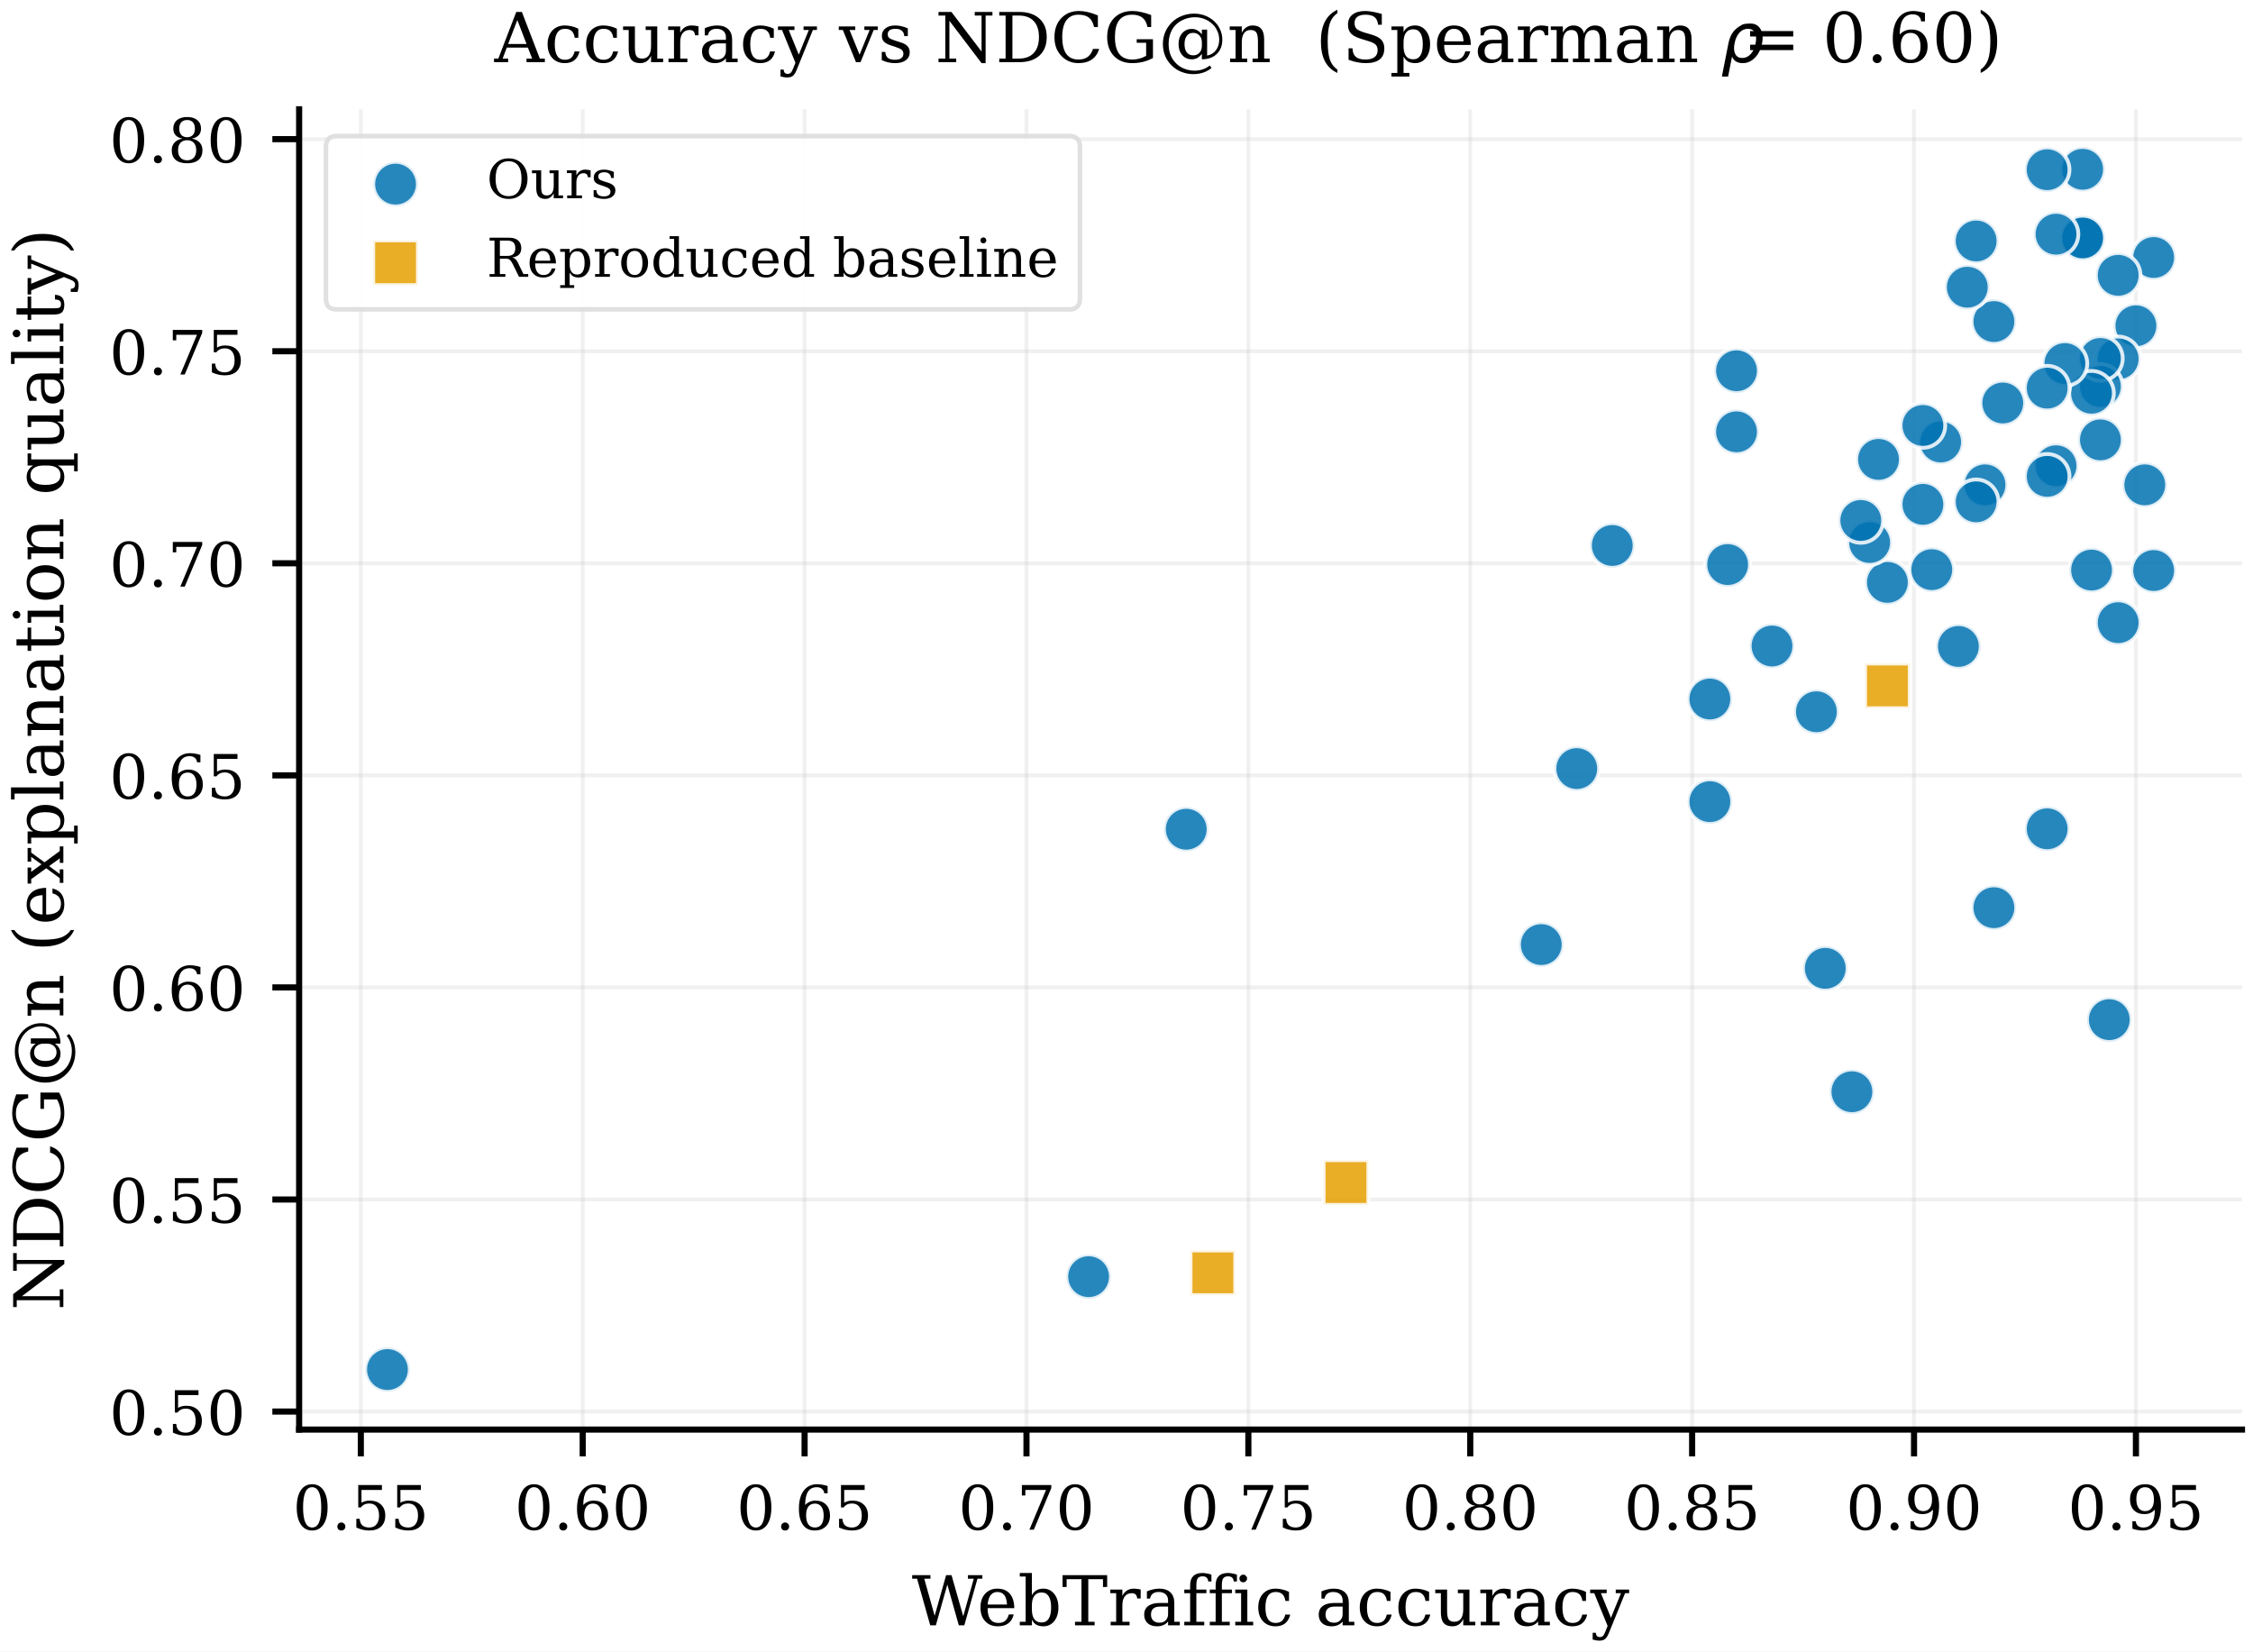
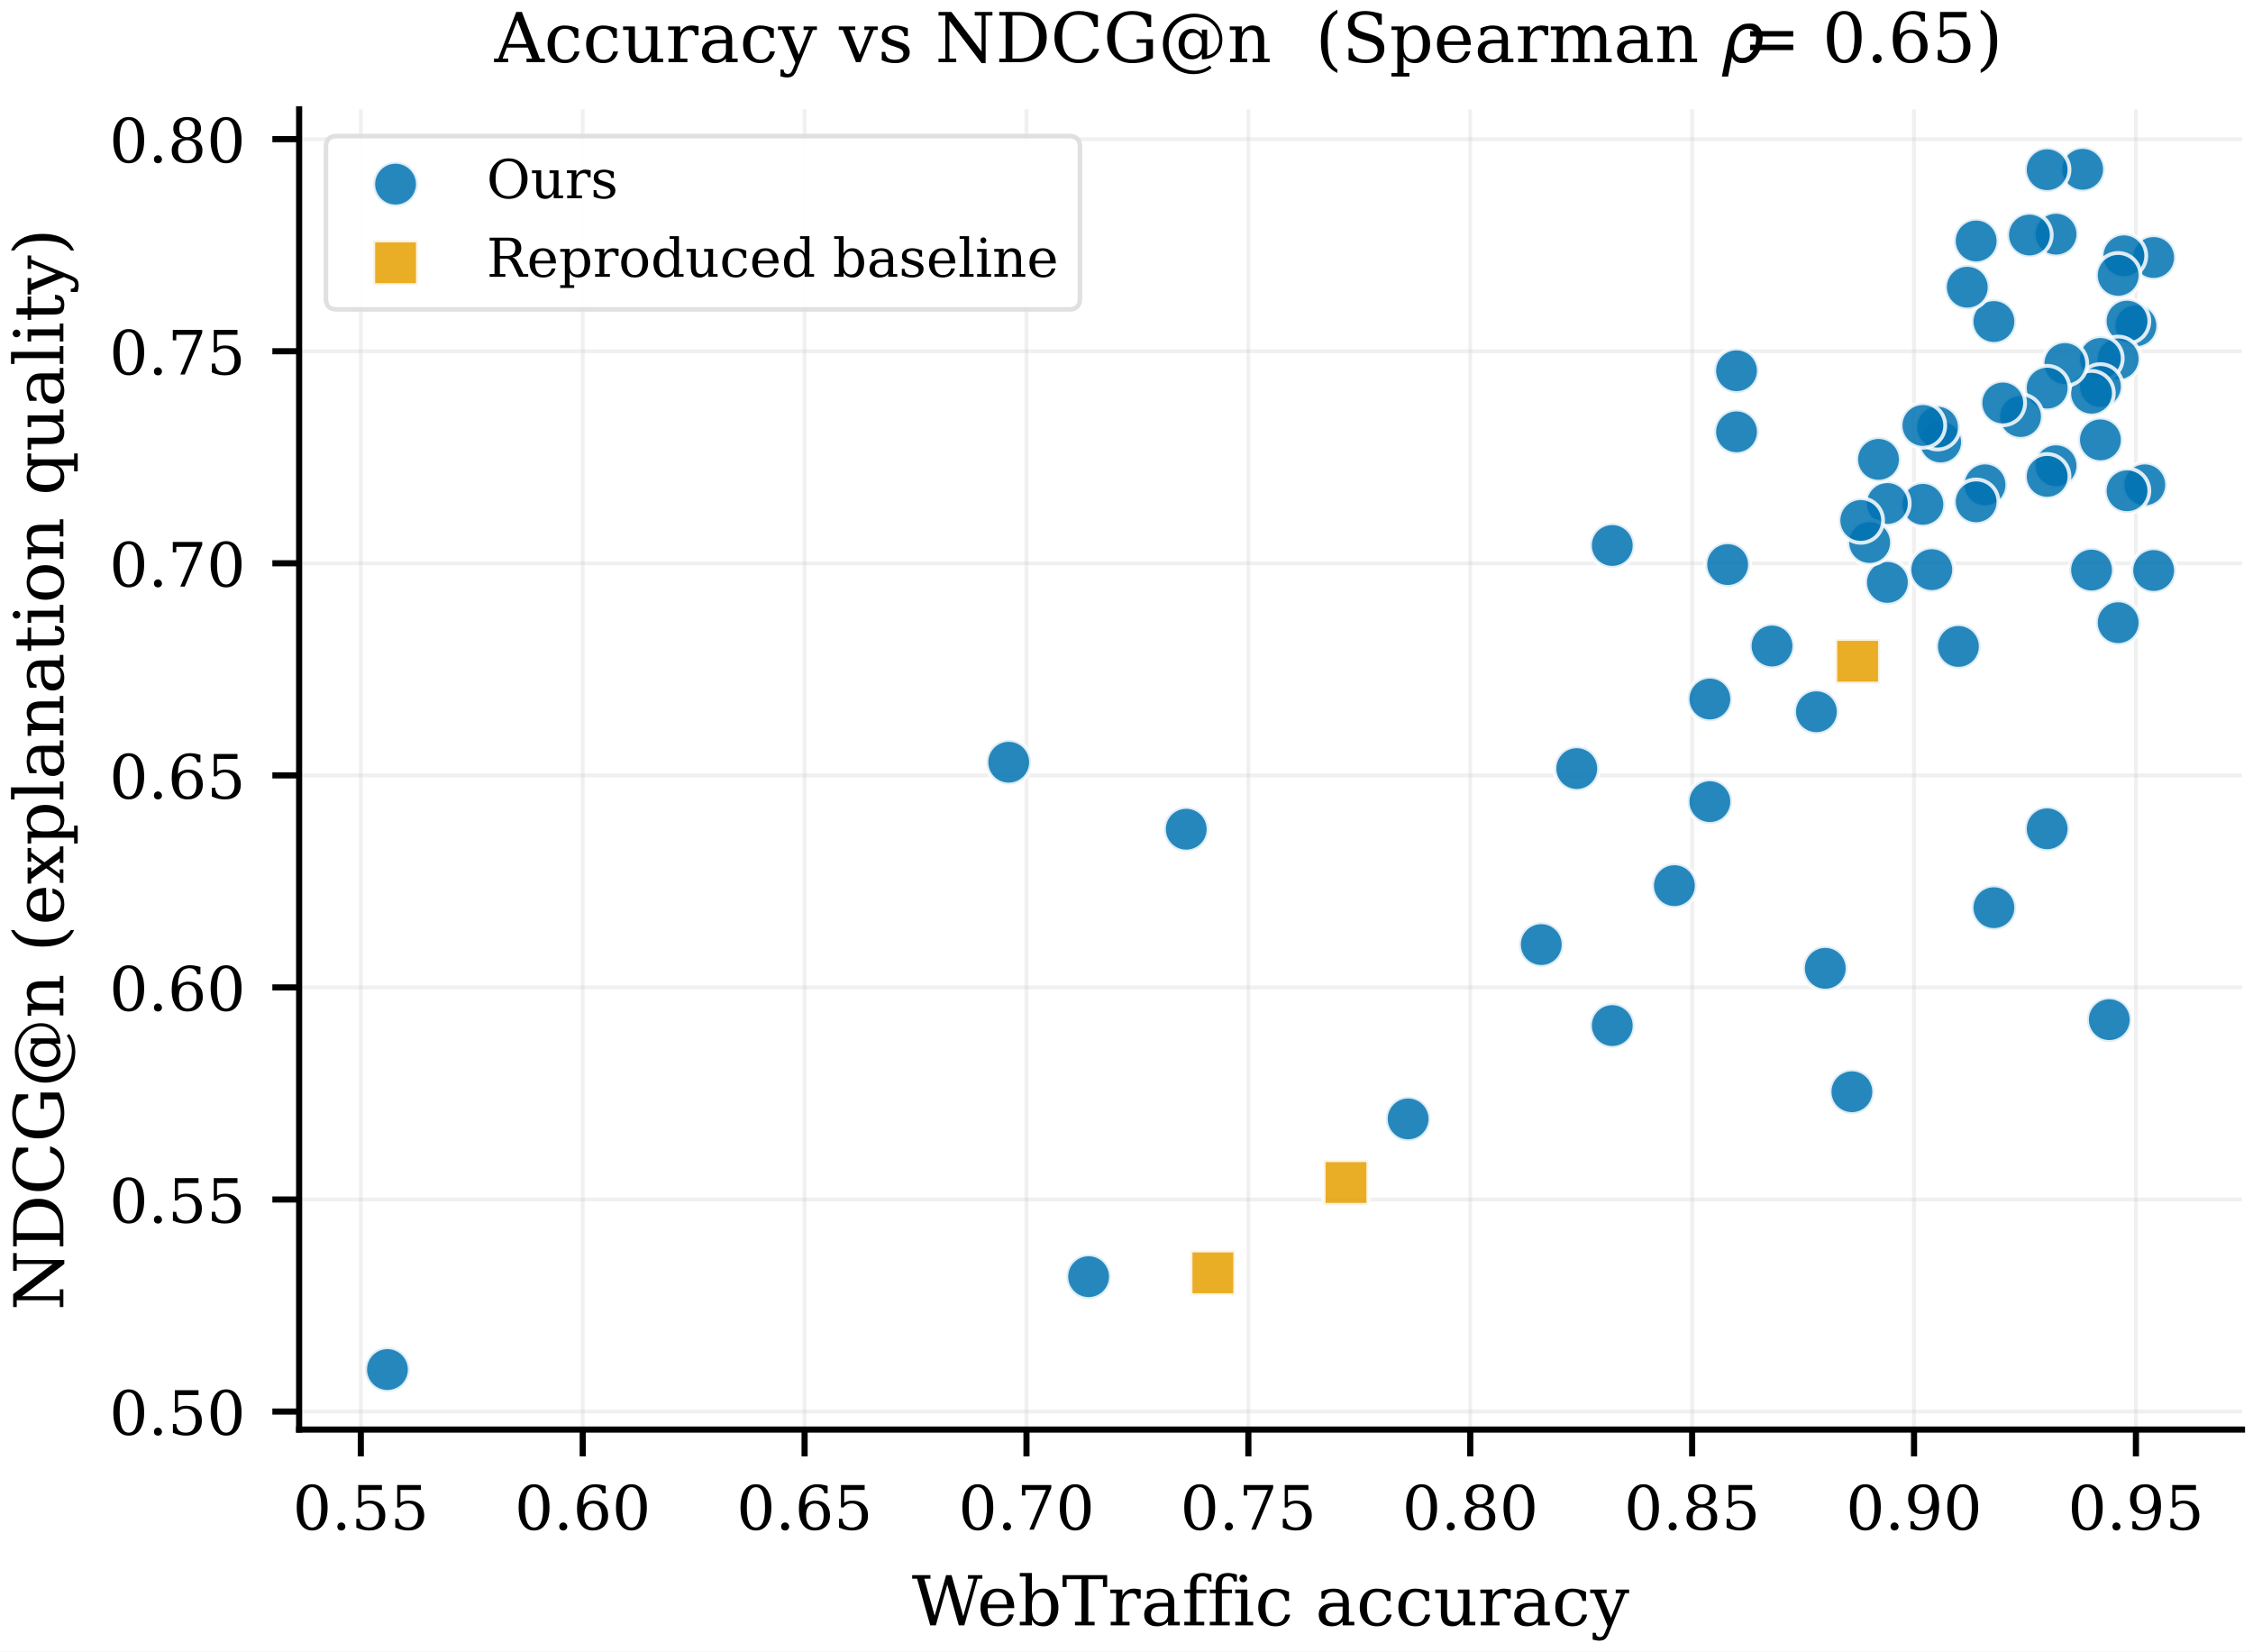
<svg xmlns="http://www.w3.org/2000/svg" xmlns:xlink="http://www.w3.org/1999/xlink" width="294.421pt" height="215.825pt" viewBox="0 0 294.421 215.825" version="1.1">
  <defs>
    <style type="text/css">*{stroke-linejoin: round; stroke-linecap: butt}</style>
  </defs>
  <g id="figure_1">
    <g id="patch_1">
      <path d="M 0 215.825  L 294.421 215.825  L 294.421 0  L 0 0  z " style="fill: #ffffff" />
    </g>
    <g id="axes_1">
      <g id="patch_2">
        <path d="M 39.091 186.804  L 292.981 186.804  L 292.981 14.28  L 39.091 14.28  z " style="fill: #ffffff" />
      </g>
      <g id="matplotlib.axis_1">
        <g id="xtick_1">
          <g id="line2d_1">
-             <path d="M 47.152 186.804  L 47.152 14.28  " clip-path="url(#p0591dfc2bd)" style="fill: none; stroke: #cccccc; stroke-opacity: 0.3; stroke-width: 0.5; stroke-linecap: square" />
+             <path d="M 47.152 186.804  L 47.152 14.28  " clip-path="url(#p5e56cad6e7)" style="fill: none; stroke: #cccccc; stroke-opacity: 0.3; stroke-width: 0.5; stroke-linecap: square" />
          </g>
          <g id="line2d_2">
            <defs>
-               <path id="m61cafc22bb" d="M 0 0  L 0 3.5  " style="stroke: #000000; stroke-width: 0.8" />
+               <path id="mfc0614e713" d="M 0 0  L 0 3.5  " style="stroke: #000000; stroke-width: 0.8" />
            </defs>
            <g>
-               <use xlink:href="#m61cafc22bb" x="47.152" y="186.804" style="stroke: #000000; stroke-width: 0.8" />
+               <use xlink:href="#mfc0614e713" x="47.152" y="186.804" style="stroke: #000000; stroke-width: 0.8" />
            </g>
          </g>
          <g id="text_1">
            <text style="font: 8px 'DejaVu Serif', 'Times New Roman', 'Times', 'Computer Modern Roman', serif; text-anchor: middle" x="47.152" y="199.882" transform="rotate(-0 47.1517 199.8825)">0.55</text>
          </g>
        </g>
        <g id="xtick_2">
          <g id="line2d_3">
-             <path d="M 76.148 186.804  L 76.148 14.28  " clip-path="url(#p0591dfc2bd)" style="fill: none; stroke: #cccccc; stroke-opacity: 0.3; stroke-width: 0.5; stroke-linecap: square" />
+             <path d="M 76.148 186.804  L 76.148 14.28  " clip-path="url(#p5e56cad6e7)" style="fill: none; stroke: #cccccc; stroke-opacity: 0.3; stroke-width: 0.5; stroke-linecap: square" />
          </g>
          <g id="line2d_4">
            <g>
-               <use xlink:href="#m61cafc22bb" x="76.148" y="186.804" style="stroke: #000000; stroke-width: 0.8" />
+               <use xlink:href="#mfc0614e713" x="76.148" y="186.804" style="stroke: #000000; stroke-width: 0.8" />
            </g>
          </g>
          <g id="text_2">
            <text style="font: 8px 'DejaVu Serif', 'Times New Roman', 'Times', 'Computer Modern Roman', serif; text-anchor: middle" x="76.148" y="199.882" transform="rotate(-0 76.14782 199.8825)">0.60</text>
          </g>
        </g>
        <g id="xtick_3">
          <g id="line2d_5">
-             <path d="M 105.144 186.804  L 105.144 14.28  " clip-path="url(#p0591dfc2bd)" style="fill: none; stroke: #cccccc; stroke-opacity: 0.3; stroke-width: 0.5; stroke-linecap: square" />
+             <path d="M 105.144 186.804  L 105.144 14.28  " clip-path="url(#p5e56cad6e7)" style="fill: none; stroke: #cccccc; stroke-opacity: 0.3; stroke-width: 0.5; stroke-linecap: square" />
          </g>
          <g id="line2d_6">
            <g>
-               <use xlink:href="#m61cafc22bb" x="105.144" y="186.804" style="stroke: #000000; stroke-width: 0.8" />
+               <use xlink:href="#mfc0614e713" x="105.144" y="186.804" style="stroke: #000000; stroke-width: 0.8" />
            </g>
          </g>
          <g id="text_3">
            <text style="font: 8px 'DejaVu Serif', 'Times New Roman', 'Times', 'Computer Modern Roman', serif; text-anchor: middle" x="105.144" y="199.882" transform="rotate(-0 105.1439 199.8825)">0.65</text>
          </g>
        </g>
        <g id="xtick_4">
          <g id="line2d_7">
-             <path d="M 134.14 186.804  L 134.14 14.28  " clip-path="url(#p0591dfc2bd)" style="fill: none; stroke: #cccccc; stroke-opacity: 0.3; stroke-width: 0.5; stroke-linecap: square" />
+             <path d="M 134.14 186.804  L 134.14 14.28  " clip-path="url(#p5e56cad6e7)" style="fill: none; stroke: #cccccc; stroke-opacity: 0.3; stroke-width: 0.5; stroke-linecap: square" />
          </g>
          <g id="line2d_8">
            <g>
-               <use xlink:href="#m61cafc22bb" x="134.14" y="186.804" style="stroke: #000000; stroke-width: 0.8" />
+               <use xlink:href="#mfc0614e713" x="134.14" y="186.804" style="stroke: #000000; stroke-width: 0.8" />
            </g>
          </g>
          <g id="text_4">
            <text style="font: 8px 'DejaVu Serif', 'Times New Roman', 'Times', 'Computer Modern Roman', serif; text-anchor: middle" x="134.14" y="199.882" transform="rotate(-0 134.1401 199.8825)">0.70</text>
          </g>
        </g>
        <g id="xtick_5">
          <g id="line2d_9">
-             <path d="M 163.136 186.804  L 163.136 14.28  " clip-path="url(#p0591dfc2bd)" style="fill: none; stroke: #cccccc; stroke-opacity: 0.3; stroke-width: 0.5; stroke-linecap: square" />
+             <path d="M 163.136 186.804  L 163.136 14.28  " clip-path="url(#p5e56cad6e7)" style="fill: none; stroke: #cccccc; stroke-opacity: 0.3; stroke-width: 0.5; stroke-linecap: square" />
          </g>
          <g id="line2d_10">
            <g>
-               <use xlink:href="#m61cafc22bb" x="163.136" y="186.804" style="stroke: #000000; stroke-width: 0.8" />
+               <use xlink:href="#mfc0614e713" x="163.136" y="186.804" style="stroke: #000000; stroke-width: 0.8" />
            </g>
          </g>
          <g id="text_5">
            <text style="font: 8px 'DejaVu Serif', 'Times New Roman', 'Times', 'Computer Modern Roman', serif; text-anchor: middle" x="163.136" y="199.882" transform="rotate(-0 163.1362 199.8825)">0.75</text>
          </g>
        </g>
        <g id="xtick_6">
          <g id="line2d_11">
-             <path d="M 192.132 186.804  L 192.132 14.28  " clip-path="url(#p0591dfc2bd)" style="fill: none; stroke: #cccccc; stroke-opacity: 0.3; stroke-width: 0.5; stroke-linecap: square" />
+             <path d="M 192.132 186.804  L 192.132 14.28  " clip-path="url(#p5e56cad6e7)" style="fill: none; stroke: #cccccc; stroke-opacity: 0.3; stroke-width: 0.5; stroke-linecap: square" />
          </g>
          <g id="line2d_12">
            <g>
-               <use xlink:href="#m61cafc22bb" x="192.132" y="186.804" style="stroke: #000000; stroke-width: 0.8" />
+               <use xlink:href="#mfc0614e713" x="192.132" y="186.804" style="stroke: #000000; stroke-width: 0.8" />
            </g>
          </g>
          <g id="text_6">
            <text style="font: 8px 'DejaVu Serif', 'Times New Roman', 'Times', 'Computer Modern Roman', serif; text-anchor: middle" x="192.132" y="199.882" transform="rotate(-0 192.1323 199.8825)">0.80</text>
          </g>
        </g>
        <g id="xtick_7">
          <g id="line2d_13">
-             <path d="M 221.128 186.804  L 221.128 14.28  " clip-path="url(#p0591dfc2bd)" style="fill: none; stroke: #cccccc; stroke-opacity: 0.3; stroke-width: 0.5; stroke-linecap: square" />
+             <path d="M 221.128 186.804  L 221.128 14.28  " clip-path="url(#p5e56cad6e7)" style="fill: none; stroke: #cccccc; stroke-opacity: 0.3; stroke-width: 0.5; stroke-linecap: square" />
          </g>
          <g id="line2d_14">
            <g>
-               <use xlink:href="#m61cafc22bb" x="221.128" y="186.804" style="stroke: #000000; stroke-width: 0.8" />
+               <use xlink:href="#mfc0614e713" x="221.128" y="186.804" style="stroke: #000000; stroke-width: 0.8" />
            </g>
          </g>
          <g id="text_7">
            <text style="font: 8px 'DejaVu Serif', 'Times New Roman', 'Times', 'Computer Modern Roman', serif; text-anchor: middle" x="221.128" y="199.882" transform="rotate(-0 221.1284 199.8825)">0.85</text>
          </g>
        </g>
        <g id="xtick_8">
          <g id="line2d_15">
-             <path d="M 250.125 186.804  L 250.125 14.28  " clip-path="url(#p0591dfc2bd)" style="fill: none; stroke: #cccccc; stroke-opacity: 0.3; stroke-width: 0.5; stroke-linecap: square" />
+             <path d="M 250.125 186.804  L 250.125 14.28  " clip-path="url(#p5e56cad6e7)" style="fill: none; stroke: #cccccc; stroke-opacity: 0.3; stroke-width: 0.5; stroke-linecap: square" />
          </g>
          <g id="line2d_16">
            <g>
-               <use xlink:href="#m61cafc22bb" x="250.125" y="186.804" style="stroke: #000000; stroke-width: 0.8" />
+               <use xlink:href="#mfc0614e713" x="250.125" y="186.804" style="stroke: #000000; stroke-width: 0.8" />
            </g>
          </g>
          <g id="text_8">
            <text style="font: 8px 'DejaVu Serif', 'Times New Roman', 'Times', 'Computer Modern Roman', serif; text-anchor: middle" x="250.125" y="199.882" transform="rotate(-0 250.1245 199.8825)">0.90</text>
          </g>
        </g>
        <g id="xtick_9">
          <g id="line2d_17">
-             <path d="M 279.121 186.804  L 279.121 14.28  " clip-path="url(#p0591dfc2bd)" style="fill: none; stroke: #cccccc; stroke-opacity: 0.3; stroke-width: 0.5; stroke-linecap: square" />
+             <path d="M 279.121 186.804  L 279.121 14.28  " clip-path="url(#p5e56cad6e7)" style="fill: none; stroke: #cccccc; stroke-opacity: 0.3; stroke-width: 0.5; stroke-linecap: square" />
          </g>
          <g id="line2d_18">
            <g>
-               <use xlink:href="#m61cafc22bb" x="279.121" y="186.804" style="stroke: #000000; stroke-width: 0.8" />
+               <use xlink:href="#mfc0614e713" x="279.121" y="186.804" style="stroke: #000000; stroke-width: 0.8" />
            </g>
          </g>
          <g id="text_9">
            <text style="font: 8px 'DejaVu Serif', 'Times New Roman', 'Times', 'Computer Modern Roman', serif; text-anchor: middle" x="279.121" y="199.882" transform="rotate(-0 279.1206 199.8825)">0.95</text>
          </g>
        </g>
        <g id="text_10">
          <text style="font: 9px 'DejaVu Serif', 'Times New Roman', 'Times', 'Computer Modern Roman', serif; text-anchor: middle" x="166.036" y="212.385" transform="rotate(-0 166.0358 212.3848)">WebTraffic accuracy</text>
        </g>
      </g>
      <g id="matplotlib.axis_2">
        <g id="ytick_1">
          <g id="line2d_19">
-             <path d="M 39.091 184.448  L 292.981 184.448  " clip-path="url(#p0591dfc2bd)" style="fill: none; stroke: #cccccc; stroke-opacity: 0.3; stroke-width: 0.5; stroke-linecap: square" />
+             <path d="M 39.091 184.448  L 292.981 184.448  " clip-path="url(#p5e56cad6e7)" style="fill: none; stroke: #cccccc; stroke-opacity: 0.3; stroke-width: 0.5; stroke-linecap: square" />
          </g>
          <g id="line2d_20">
            <defs>
-               <path id="m9bdab77a32" d="M 0 0  L -3.5 0  " style="stroke: #000000; stroke-width: 0.8" />
+               <path id="mdbb182207a" d="M 0 0  L -3.5 0  " style="stroke: #000000; stroke-width: 0.8" />
            </defs>
            <g>
-               <use xlink:href="#m9bdab77a32" x="39.091" y="184.448" style="stroke: #000000; stroke-width: 0.8" />
+               <use xlink:href="#mdbb182207a" x="39.091" y="184.448" style="stroke: #000000; stroke-width: 0.8" />
            </g>
          </g>
          <g id="text_11">
            <text style="font: 8px 'DejaVu Serif', 'Times New Roman', 'Times', 'Computer Modern Roman', serif; text-anchor: end" x="32.091" y="187.488" transform="rotate(-0 32.09078 187.4877)">0.50</text>
          </g>
        </g>
        <g id="ytick_2">
          <g id="line2d_21">
-             <path d="M 39.091 156.738  L 292.981 156.738  " clip-path="url(#p0591dfc2bd)" style="fill: none; stroke: #cccccc; stroke-opacity: 0.3; stroke-width: 0.5; stroke-linecap: square" />
+             <path d="M 39.091 156.738  L 292.981 156.738  " clip-path="url(#p5e56cad6e7)" style="fill: none; stroke: #cccccc; stroke-opacity: 0.3; stroke-width: 0.5; stroke-linecap: square" />
          </g>
          <g id="line2d_22">
            <g>
-               <use xlink:href="#m9bdab77a32" x="39.091" y="156.738" style="stroke: #000000; stroke-width: 0.8" />
+               <use xlink:href="#mdbb182207a" x="39.091" y="156.738" style="stroke: #000000; stroke-width: 0.8" />
            </g>
          </g>
          <g id="text_12">
            <text style="font: 8px 'DejaVu Serif', 'Times New Roman', 'Times', 'Computer Modern Roman', serif; text-anchor: end" x="32.091" y="159.778" transform="rotate(-0 32.09078 159.7775)">0.55</text>
          </g>
        </g>
        <g id="ytick_3">
          <g id="line2d_23">
-             <path d="M 39.091 129.028  L 292.981 129.028  " clip-path="url(#p0591dfc2bd)" style="fill: none; stroke: #cccccc; stroke-opacity: 0.3; stroke-width: 0.5; stroke-linecap: square" />
+             <path d="M 39.091 129.028  L 292.981 129.028  " clip-path="url(#p5e56cad6e7)" style="fill: none; stroke: #cccccc; stroke-opacity: 0.3; stroke-width: 0.5; stroke-linecap: square" />
          </g>
          <g id="line2d_24">
            <g>
-               <use xlink:href="#m9bdab77a32" x="39.091" y="129.028" style="stroke: #000000; stroke-width: 0.8" />
+               <use xlink:href="#mdbb182207a" x="39.091" y="129.028" style="stroke: #000000; stroke-width: 0.8" />
            </g>
          </g>
          <g id="text_13">
            <text style="font: 8px 'DejaVu Serif', 'Times New Roman', 'Times', 'Computer Modern Roman', serif; text-anchor: end" x="32.091" y="132.067" transform="rotate(-0 32.09078 132.0673)">0.60</text>
          </g>
        </g>
        <g id="ytick_4">
          <g id="line2d_25">
-             <path d="M 39.091 101.318  L 292.981 101.318  " clip-path="url(#p0591dfc2bd)" style="fill: none; stroke: #cccccc; stroke-opacity: 0.3; stroke-width: 0.5; stroke-linecap: square" />
+             <path d="M 39.091 101.318  L 292.981 101.318  " clip-path="url(#p5e56cad6e7)" style="fill: none; stroke: #cccccc; stroke-opacity: 0.3; stroke-width: 0.5; stroke-linecap: square" />
          </g>
          <g id="line2d_26">
            <g>
-               <use xlink:href="#m9bdab77a32" x="39.091" y="101.318" style="stroke: #000000; stroke-width: 0.8" />
+               <use xlink:href="#mdbb182207a" x="39.091" y="101.318" style="stroke: #000000; stroke-width: 0.8" />
            </g>
          </g>
          <g id="text_14">
            <text style="font: 8px 'DejaVu Serif', 'Times New Roman', 'Times', 'Computer Modern Roman', serif; text-anchor: end" x="32.091" y="104.357" transform="rotate(-0 32.09078 104.3571)">0.65</text>
          </g>
        </g>
        <g id="ytick_5">
          <g id="line2d_27">
-             <path d="M 39.091 73.608  L 292.981 73.608  " clip-path="url(#p0591dfc2bd)" style="fill: none; stroke: #cccccc; stroke-opacity: 0.3; stroke-width: 0.5; stroke-linecap: square" />
+             <path d="M 39.091 73.608  L 292.981 73.608  " clip-path="url(#p5e56cad6e7)" style="fill: none; stroke: #cccccc; stroke-opacity: 0.3; stroke-width: 0.5; stroke-linecap: square" />
          </g>
          <g id="line2d_28">
            <g>
-               <use xlink:href="#m9bdab77a32" x="39.091" y="73.608" style="stroke: #000000; stroke-width: 0.8" />
+               <use xlink:href="#mdbb182207a" x="39.091" y="73.608" style="stroke: #000000; stroke-width: 0.8" />
            </g>
          </g>
          <g id="text_15">
            <text style="font: 8px 'DejaVu Serif', 'Times New Roman', 'Times', 'Computer Modern Roman', serif; text-anchor: end" x="32.091" y="76.647" transform="rotate(-0 32.09078 76.64692)">0.70</text>
          </g>
        </g>
        <g id="ytick_6">
          <g id="line2d_29">
-             <path d="M 39.091 45.897  L 292.981 45.897  " clip-path="url(#p0591dfc2bd)" style="fill: none; stroke: #cccccc; stroke-opacity: 0.3; stroke-width: 0.5; stroke-linecap: square" />
+             <path d="M 39.091 45.897  L 292.981 45.897  " clip-path="url(#p5e56cad6e7)" style="fill: none; stroke: #cccccc; stroke-opacity: 0.3; stroke-width: 0.5; stroke-linecap: square" />
          </g>
          <g id="line2d_30">
            <g>
-               <use xlink:href="#m9bdab77a32" x="39.091" y="45.897" style="stroke: #000000; stroke-width: 0.8" />
+               <use xlink:href="#mdbb182207a" x="39.091" y="45.897" style="stroke: #000000; stroke-width: 0.8" />
            </g>
          </g>
          <g id="text_16">
            <text style="font: 8px 'DejaVu Serif', 'Times New Roman', 'Times', 'Computer Modern Roman', serif; text-anchor: end" x="32.091" y="48.937" transform="rotate(-0 32.09078 48.93672)">0.75</text>
          </g>
        </g>
        <g id="ytick_7">
          <g id="line2d_31">
-             <path d="M 39.091 18.187  L 292.981 18.187  " clip-path="url(#p0591dfc2bd)" style="fill: none; stroke: #cccccc; stroke-opacity: 0.3; stroke-width: 0.5; stroke-linecap: square" />
+             <path d="M 39.091 18.187  L 292.981 18.187  " clip-path="url(#p5e56cad6e7)" style="fill: none; stroke: #cccccc; stroke-opacity: 0.3; stroke-width: 0.5; stroke-linecap: square" />
          </g>
          <g id="line2d_32">
            <g>
-               <use xlink:href="#m9bdab77a32" x="39.091" y="18.187" style="stroke: #000000; stroke-width: 0.8" />
+               <use xlink:href="#mdbb182207a" x="39.091" y="18.187" style="stroke: #000000; stroke-width: 0.8" />
            </g>
          </g>
          <g id="text_17">
            <text style="font: 8px 'DejaVu Serif', 'Times New Roman', 'Times', 'Computer Modern Roman', serif; text-anchor: end" x="32.091" y="21.227" transform="rotate(-0 32.09078 21.22651)">0.80</text>
          </g>
        </g>
        <g id="text_18">
          <text style="font: 9px 'DejaVu Serif', 'Times New Roman', 'Times', 'Computer Modern Roman', serif; text-anchor: middle" x="8.279" y="100.542" transform="rotate(-90 8.278594 100.5419)">NDCG@n (explanation quality)</text>
        </g>
      </g>
      <g id="PathCollection_1">
        <defs>
-           <path id="mba113c285a" d="M 0 2.915  C 0.773 2.915 1.515 2.608 2.062 2.062  C 2.608 1.515 2.915 0.773 2.915 0  C 2.915 -0.773 2.608 -1.515 2.062 -2.062  C 1.515 -2.608 0.773 -2.915 0 -2.915  C -0.773 -2.915 -1.515 -2.608 -2.062 -2.062  C -2.608 -1.515 -2.915 -0.773 -2.915 0  C -2.915 0.773 -2.608 1.515 -2.062 2.062  C -1.515 2.608 -0.773 2.915 0 2.915  z " style="stroke: #ffffff; stroke-opacity: 0.85; stroke-width: 0.5" />
+           <path id="mc049087e23" d="M 0 2.915  C 0.773 2.915 1.515 2.608 2.062 2.062  C 2.608 1.515 2.915 0.773 2.915 0  C 2.915 -0.773 2.608 -1.515 2.062 -2.062  C 1.515 -2.608 0.773 -2.915 0 -2.915  C -0.773 -2.915 -1.515 -2.608 -2.062 -2.062  C -2.608 -1.515 -2.915 -0.773 -2.915 0  C -2.915 0.773 -2.608 1.515 -2.062 2.062  C -1.515 2.608 -0.773 2.915 0 2.915  z " style="stroke: #ffffff; stroke-opacity: 0.85; stroke-width: 0.5" />
        </defs>
-         <g clip-path="url(#p0591dfc2bd)">
-           <use xlink:href="#mba113c285a" x="281.44" y="33.649" style="fill: #0072b2; fill-opacity: 0.85; stroke: #ffffff; stroke-opacity: 0.85; stroke-width: 0.5" />
-           <use xlink:href="#mba113c285a" x="281.44" y="74.55" style="fill: #0072b2; fill-opacity: 0.85; stroke: #ffffff; stroke-opacity: 0.85; stroke-width: 0.5" />
-           <use xlink:href="#mba113c285a" x="280.28" y="63.355" style="fill: #0072b2; fill-opacity: 0.85; stroke: #ffffff; stroke-opacity: 0.85; stroke-width: 0.5" />
-           <use xlink:href="#mba113c285a" x="279.121" y="42.572" style="fill: #0072b2; fill-opacity: 0.85; stroke: #ffffff; stroke-opacity: 0.85; stroke-width: 0.5" />
-           <use xlink:href="#mba113c285a" x="276.801" y="81.366" style="fill: #0072b2; fill-opacity: 0.85; stroke: #ffffff; stroke-opacity: 0.85; stroke-width: 0.5" />
-           <use xlink:href="#mba113c285a" x="276.801" y="35.977" style="fill: #0072b2; fill-opacity: 0.85; stroke: #ffffff; stroke-opacity: 0.85; stroke-width: 0.5" />
-           <use xlink:href="#mba113c285a" x="276.801" y="46.895" style="fill: #0072b2; fill-opacity: 0.85; stroke: #ffffff; stroke-opacity: 0.85; stroke-width: 0.5" />
-           <use xlink:href="#mba113c285a" x="275.641" y="133.24" style="fill: #0072b2; fill-opacity: 0.85; stroke: #ffffff; stroke-opacity: 0.85; stroke-width: 0.5" />
-           <use xlink:href="#mba113c285a" x="274.481" y="50.497" style="fill: #0072b2; fill-opacity: 0.85; stroke: #ffffff; stroke-opacity: 0.85; stroke-width: 0.5" />
-           <use xlink:href="#mba113c285a" x="274.481" y="57.48" style="fill: #0072b2; fill-opacity: 0.85; stroke: #ffffff; stroke-opacity: 0.85; stroke-width: 0.5" />
-           <use xlink:href="#mba113c285a" x="274.481" y="46.839" style="fill: #0072b2; fill-opacity: 0.85; stroke: #ffffff; stroke-opacity: 0.85; stroke-width: 0.5" />
-           <use xlink:href="#mba113c285a" x="273.321" y="51.384" style="fill: #0072b2; fill-opacity: 0.85; stroke: #ffffff; stroke-opacity: 0.85; stroke-width: 0.5" />
-           <use xlink:href="#mba113c285a" x="273.321" y="74.494" style="fill: #0072b2; fill-opacity: 0.85; stroke: #ffffff; stroke-opacity: 0.85; stroke-width: 0.5" />
-           <use xlink:href="#mba113c285a" x="272.162" y="31.045" style="fill: #0072b2; fill-opacity: 0.85; stroke: #ffffff; stroke-opacity: 0.85; stroke-width: 0.5" />
-           <use xlink:href="#mba113c285a" x="272.162" y="22.122" style="fill: #0072b2; fill-opacity: 0.85; stroke: #ffffff; stroke-opacity: 0.85; stroke-width: 0.5" />
-           <use xlink:href="#mba113c285a" x="272.162" y="31.1" style="fill: #0072b2; fill-opacity: 0.85; stroke: #ffffff; stroke-opacity: 0.85; stroke-width: 0.5" />
-           <use xlink:href="#mba113c285a" x="269.842" y="47.505" style="fill: #0072b2; fill-opacity: 0.85; stroke: #ffffff; stroke-opacity: 0.85; stroke-width: 0.5" />
-           <use xlink:href="#mba113c285a" x="268.682" y="60.861" style="fill: #0072b2; fill-opacity: 0.85; stroke: #ffffff; stroke-opacity: 0.85; stroke-width: 0.5" />
-           <use xlink:href="#mba113c285a" x="268.682" y="30.601" style="fill: #0072b2; fill-opacity: 0.85; stroke: #ffffff; stroke-opacity: 0.85; stroke-width: 0.5" />
-           <use xlink:href="#mba113c285a" x="267.522" y="62.246" style="fill: #0072b2; fill-opacity: 0.85; stroke: #ffffff; stroke-opacity: 0.85; stroke-width: 0.5" />
-           <use xlink:href="#mba113c285a" x="267.522" y="22.177" style="fill: #0072b2; fill-opacity: 0.85; stroke: #ffffff; stroke-opacity: 0.85; stroke-width: 0.5" />
-           <use xlink:href="#mba113c285a" x="267.522" y="108.301" style="fill: #0072b2; fill-opacity: 0.85; stroke: #ffffff; stroke-opacity: 0.85; stroke-width: 0.5" />
-           <use xlink:href="#mba113c285a" x="267.522" y="50.719" style="fill: #0072b2; fill-opacity: 0.85; stroke: #ffffff; stroke-opacity: 0.85; stroke-width: 0.5" />
-           <use xlink:href="#mba113c285a" x="261.723" y="52.659" style="fill: #0072b2; fill-opacity: 0.85; stroke: #ffffff; stroke-opacity: 0.85; stroke-width: 0.5" />
-           <use xlink:href="#mba113c285a" x="260.563" y="42.018" style="fill: #0072b2; fill-opacity: 0.85; stroke: #ffffff; stroke-opacity: 0.85; stroke-width: 0.5" />
-           <use xlink:href="#mba113c285a" x="260.563" y="118.609" style="fill: #0072b2; fill-opacity: 0.85; stroke: #ffffff; stroke-opacity: 0.85; stroke-width: 0.5" />
-           <use xlink:href="#mba113c285a" x="259.403" y="63.355" style="fill: #0072b2; fill-opacity: 0.85; stroke: #ffffff; stroke-opacity: 0.85; stroke-width: 0.5" />
-           <use xlink:href="#mba113c285a" x="258.243" y="31.488" style="fill: #0072b2; fill-opacity: 0.85; stroke: #ffffff; stroke-opacity: 0.85; stroke-width: 0.5" />
-           <use xlink:href="#mba113c285a" x="258.243" y="65.572" style="fill: #0072b2; fill-opacity: 0.85; stroke: #ffffff; stroke-opacity: 0.85; stroke-width: 0.5" />
-           <use xlink:href="#mba113c285a" x="257.084" y="37.529" style="fill: #0072b2; fill-opacity: 0.85; stroke: #ffffff; stroke-opacity: 0.85; stroke-width: 0.5" />
-           <use xlink:href="#mba113c285a" x="255.924" y="84.47" style="fill: #0072b2; fill-opacity: 0.85; stroke: #ffffff; stroke-opacity: 0.85; stroke-width: 0.5" />
-           <use xlink:href="#mba113c285a" x="253.604" y="57.757" style="fill: #0072b2; fill-opacity: 0.85; stroke: #ffffff; stroke-opacity: 0.85; stroke-width: 0.5" />
-           <use xlink:href="#mba113c285a" x="252.444" y="74.439" style="fill: #0072b2; fill-opacity: 0.85; stroke: #ffffff; stroke-opacity: 0.85; stroke-width: 0.5" />
-           <use xlink:href="#mba113c285a" x="251.284" y="55.596" style="fill: #0072b2; fill-opacity: 0.85; stroke: #ffffff; stroke-opacity: 0.85; stroke-width: 0.5" />
-           <use xlink:href="#mba113c285a" x="251.284" y="65.904" style="fill: #0072b2; fill-opacity: 0.85; stroke: #ffffff; stroke-opacity: 0.85; stroke-width: 0.5" />
-           <use xlink:href="#mba113c285a" x="246.645" y="76.101" style="fill: #0072b2; fill-opacity: 0.85; stroke: #ffffff; stroke-opacity: 0.85; stroke-width: 0.5" />
-           <use xlink:href="#mba113c285a" x="245.485" y="60.03" style="fill: #0072b2; fill-opacity: 0.85; stroke: #ffffff; stroke-opacity: 0.85; stroke-width: 0.5" />
-           <use xlink:href="#mba113c285a" x="244.325" y="70.892" style="fill: #0072b2; fill-opacity: 0.85; stroke: #ffffff; stroke-opacity: 0.85; stroke-width: 0.5" />
-           <use xlink:href="#mba113c285a" x="243.165" y="68.01" style="fill: #0072b2; fill-opacity: 0.85; stroke: #ffffff; stroke-opacity: 0.85; stroke-width: 0.5" />
-           <use xlink:href="#mba113c285a" x="242.006" y="142.661" style="fill: #0072b2; fill-opacity: 0.85; stroke: #ffffff; stroke-opacity: 0.85; stroke-width: 0.5" />
-           <use xlink:href="#mba113c285a" x="238.526" y="126.534" style="fill: #0072b2; fill-opacity: 0.85; stroke: #ffffff; stroke-opacity: 0.85; stroke-width: 0.5" />
-           <use xlink:href="#mba113c285a" x="237.366" y="93.005" style="fill: #0072b2; fill-opacity: 0.85; stroke: #ffffff; stroke-opacity: 0.85; stroke-width: 0.5" />
-           <use xlink:href="#mba113c285a" x="231.567" y="84.415" style="fill: #0072b2; fill-opacity: 0.85; stroke: #ffffff; stroke-opacity: 0.85; stroke-width: 0.5" />
-           <use xlink:href="#mba113c285a" x="226.928" y="48.447" style="fill: #0072b2; fill-opacity: 0.85; stroke: #ffffff; stroke-opacity: 0.85; stroke-width: 0.5" />
-           <use xlink:href="#mba113c285a" x="226.928" y="56.427" style="fill: #0072b2; fill-opacity: 0.85; stroke: #ffffff; stroke-opacity: 0.85; stroke-width: 0.5" />
-           <use xlink:href="#mba113c285a" x="225.768" y="73.774" style="fill: #0072b2; fill-opacity: 0.85; stroke: #ffffff; stroke-opacity: 0.85; stroke-width: 0.5" />
-           <use xlink:href="#mba113c285a" x="223.448" y="91.342" style="fill: #0072b2; fill-opacity: 0.85; stroke: #ffffff; stroke-opacity: 0.85; stroke-width: 0.5" />
-           <use xlink:href="#mba113c285a" x="223.448" y="104.754" style="fill: #0072b2; fill-opacity: 0.85; stroke: #ffffff; stroke-opacity: 0.85; stroke-width: 0.5" />
-           <use xlink:href="#mba113c285a" x="210.69" y="71.28" style="fill: #0072b2; fill-opacity: 0.85; stroke: #ffffff; stroke-opacity: 0.85; stroke-width: 0.5" />
-           <use xlink:href="#mba113c285a" x="206.05" y="100.431" style="fill: #0072b2; fill-opacity: 0.85; stroke: #ffffff; stroke-opacity: 0.85; stroke-width: 0.5" />
-           <use xlink:href="#mba113c285a" x="201.411" y="123.43" style="fill: #0072b2; fill-opacity: 0.85; stroke: #ffffff; stroke-opacity: 0.85; stroke-width: 0.5" />
-           <use xlink:href="#mba113c285a" x="155.017" y="108.356" style="fill: #0072b2; fill-opacity: 0.85; stroke: #ffffff; stroke-opacity: 0.85; stroke-width: 0.5" />
-           <use xlink:href="#mba113c285a" x="142.259" y="166.825" style="fill: #0072b2; fill-opacity: 0.85; stroke: #ffffff; stroke-opacity: 0.85; stroke-width: 0.5" />
-           <use xlink:href="#mba113c285a" x="50.631" y="178.962" style="fill: #0072b2; fill-opacity: 0.85; stroke: #ffffff; stroke-opacity: 0.85; stroke-width: 0.5" />
+         <g clip-path="url(#p5e56cad6e7)">
+           <use xlink:href="#mc049087e23" x="281.44" y="33.649" style="fill: #0072b2; fill-opacity: 0.85; stroke: #ffffff; stroke-opacity: 0.85; stroke-width: 0.5" />
+           <use xlink:href="#mc049087e23" x="281.44" y="74.55" style="fill: #0072b2; fill-opacity: 0.85; stroke: #ffffff; stroke-opacity: 0.85; stroke-width: 0.5" />
+           <use xlink:href="#mc049087e23" x="280.28" y="63.355" style="fill: #0072b2; fill-opacity: 0.85; stroke: #ffffff; stroke-opacity: 0.85; stroke-width: 0.5" />
+           <use xlink:href="#mc049087e23" x="279.121" y="42.572" style="fill: #0072b2; fill-opacity: 0.85; stroke: #ffffff; stroke-opacity: 0.85; stroke-width: 0.5" />
+           <use xlink:href="#mc049087e23" x="277.961" y="41.962" style="fill: #0072b2; fill-opacity: 0.85; stroke: #ffffff; stroke-opacity: 0.85; stroke-width: 0.5" />
+           <use xlink:href="#mc049087e23" x="277.961" y="64.131" style="fill: #0072b2; fill-opacity: 0.85; stroke: #ffffff; stroke-opacity: 0.85; stroke-width: 0.5" />
+           <use xlink:href="#mc049087e23" x="277.555" y="33.428" style="fill: #0072b2; fill-opacity: 0.85; stroke: #ffffff; stroke-opacity: 0.85; stroke-width: 0.5" />
+           <use xlink:href="#mc049087e23" x="276.801" y="35.977" style="fill: #0072b2; fill-opacity: 0.85; stroke: #ffffff; stroke-opacity: 0.85; stroke-width: 0.5" />
+           <use xlink:href="#mc049087e23" x="276.801" y="46.895" style="fill: #0072b2; fill-opacity: 0.85; stroke: #ffffff; stroke-opacity: 0.85; stroke-width: 0.5" />
+           <use xlink:href="#mc049087e23" x="276.801" y="81.366" style="fill: #0072b2; fill-opacity: 0.85; stroke: #ffffff; stroke-opacity: 0.85; stroke-width: 0.5" />
+           <use xlink:href="#mc049087e23" x="275.641" y="133.24" style="fill: #0072b2; fill-opacity: 0.85; stroke: #ffffff; stroke-opacity: 0.85; stroke-width: 0.5" />
+           <use xlink:href="#mc049087e23" x="274.481" y="57.48" style="fill: #0072b2; fill-opacity: 0.85; stroke: #ffffff; stroke-opacity: 0.85; stroke-width: 0.5" />
+           <use xlink:href="#mc049087e23" x="274.481" y="46.839" style="fill: #0072b2; fill-opacity: 0.85; stroke: #ffffff; stroke-opacity: 0.85; stroke-width: 0.5" />
+           <use xlink:href="#mc049087e23" x="274.481" y="50.497" style="fill: #0072b2; fill-opacity: 0.85; stroke: #ffffff; stroke-opacity: 0.85; stroke-width: 0.5" />
+           <use xlink:href="#mc049087e23" x="273.321" y="51.384" style="fill: #0072b2; fill-opacity: 0.85; stroke: #ffffff; stroke-opacity: 0.85; stroke-width: 0.5" />
+           <use xlink:href="#mc049087e23" x="273.321" y="74.494" style="fill: #0072b2; fill-opacity: 0.85; stroke: #ffffff; stroke-opacity: 0.85; stroke-width: 0.5" />
+           <use xlink:href="#mc049087e23" x="272.162" y="22.122" style="fill: #0072b2; fill-opacity: 0.85; stroke: #ffffff; stroke-opacity: 0.85; stroke-width: 0.5" />
+           <use xlink:href="#mc049087e23" x="269.842" y="47.505" style="fill: #0072b2; fill-opacity: 0.85; stroke: #ffffff; stroke-opacity: 0.85; stroke-width: 0.5" />
+           <use xlink:href="#mc049087e23" x="268.682" y="30.601" style="fill: #0072b2; fill-opacity: 0.85; stroke: #ffffff; stroke-opacity: 0.85; stroke-width: 0.5" />
+           <use xlink:href="#mc049087e23" x="268.682" y="60.861" style="fill: #0072b2; fill-opacity: 0.85; stroke: #ffffff; stroke-opacity: 0.85; stroke-width: 0.5" />
+           <use xlink:href="#mc049087e23" x="267.522" y="108.301" style="fill: #0072b2; fill-opacity: 0.85; stroke: #ffffff; stroke-opacity: 0.85; stroke-width: 0.5" />
+           <use xlink:href="#mc049087e23" x="267.522" y="22.177" style="fill: #0072b2; fill-opacity: 0.85; stroke: #ffffff; stroke-opacity: 0.85; stroke-width: 0.5" />
+           <use xlink:href="#mc049087e23" x="267.522" y="62.246" style="fill: #0072b2; fill-opacity: 0.85; stroke: #ffffff; stroke-opacity: 0.85; stroke-width: 0.5" />
+           <use xlink:href="#mc049087e23" x="267.522" y="50.719" style="fill: #0072b2; fill-opacity: 0.85; stroke: #ffffff; stroke-opacity: 0.85; stroke-width: 0.5" />
+           <use xlink:href="#mc049087e23" x="265.203" y="30.712" style="fill: #0072b2; fill-opacity: 0.85; stroke: #ffffff; stroke-opacity: 0.85; stroke-width: 0.5" />
+           <use xlink:href="#mc049087e23" x="264.043" y="54.432" style="fill: #0072b2; fill-opacity: 0.85; stroke: #ffffff; stroke-opacity: 0.85; stroke-width: 0.5" />
+           <use xlink:href="#mc049087e23" x="261.723" y="52.659" style="fill: #0072b2; fill-opacity: 0.85; stroke: #ffffff; stroke-opacity: 0.85; stroke-width: 0.5" />
+           <use xlink:href="#mc049087e23" x="260.563" y="118.609" style="fill: #0072b2; fill-opacity: 0.85; stroke: #ffffff; stroke-opacity: 0.85; stroke-width: 0.5" />
+           <use xlink:href="#mc049087e23" x="260.563" y="42.018" style="fill: #0072b2; fill-opacity: 0.85; stroke: #ffffff; stroke-opacity: 0.85; stroke-width: 0.5" />
+           <use xlink:href="#mc049087e23" x="259.403" y="63.355" style="fill: #0072b2; fill-opacity: 0.85; stroke: #ffffff; stroke-opacity: 0.85; stroke-width: 0.5" />
+           <use xlink:href="#mc049087e23" x="258.243" y="65.572" style="fill: #0072b2; fill-opacity: 0.85; stroke: #ffffff; stroke-opacity: 0.85; stroke-width: 0.5" />
+           <use xlink:href="#mc049087e23" x="258.243" y="31.488" style="fill: #0072b2; fill-opacity: 0.85; stroke: #ffffff; stroke-opacity: 0.85; stroke-width: 0.5" />
+           <use xlink:href="#mc049087e23" x="257.084" y="37.529" style="fill: #0072b2; fill-opacity: 0.85; stroke: #ffffff; stroke-opacity: 0.85; stroke-width: 0.5" />
+           <use xlink:href="#mc049087e23" x="255.924" y="84.47" style="fill: #0072b2; fill-opacity: 0.85; stroke: #ffffff; stroke-opacity: 0.85; stroke-width: 0.5" />
+           <use xlink:href="#mc049087e23" x="253.604" y="57.757" style="fill: #0072b2; fill-opacity: 0.85; stroke: #ffffff; stroke-opacity: 0.85; stroke-width: 0.5" />
+           <use xlink:href="#mc049087e23" x="253.198" y="55.818" style="fill: #0072b2; fill-opacity: 0.85; stroke: #ffffff; stroke-opacity: 0.85; stroke-width: 0.5" />
+           <use xlink:href="#mc049087e23" x="252.444" y="74.439" style="fill: #0072b2; fill-opacity: 0.85; stroke: #ffffff; stroke-opacity: 0.85; stroke-width: 0.5" />
+           <use xlink:href="#mc049087e23" x="251.284" y="65.904" style="fill: #0072b2; fill-opacity: 0.85; stroke: #ffffff; stroke-opacity: 0.85; stroke-width: 0.5" />
+           <use xlink:href="#mc049087e23" x="251.284" y="55.596" style="fill: #0072b2; fill-opacity: 0.85; stroke: #ffffff; stroke-opacity: 0.85; stroke-width: 0.5" />
+           <use xlink:href="#mc049087e23" x="246.645" y="65.793" style="fill: #0072b2; fill-opacity: 0.85; stroke: #ffffff; stroke-opacity: 0.85; stroke-width: 0.5" />
+           <use xlink:href="#mc049087e23" x="246.645" y="76.101" style="fill: #0072b2; fill-opacity: 0.85; stroke: #ffffff; stroke-opacity: 0.85; stroke-width: 0.5" />
+           <use xlink:href="#mc049087e23" x="245.485" y="60.03" style="fill: #0072b2; fill-opacity: 0.85; stroke: #ffffff; stroke-opacity: 0.85; stroke-width: 0.5" />
+           <use xlink:href="#mc049087e23" x="244.325" y="70.892" style="fill: #0072b2; fill-opacity: 0.85; stroke: #ffffff; stroke-opacity: 0.85; stroke-width: 0.5" />
+           <use xlink:href="#mc049087e23" x="243.165" y="68.01" style="fill: #0072b2; fill-opacity: 0.85; stroke: #ffffff; stroke-opacity: 0.85; stroke-width: 0.5" />
+           <use xlink:href="#mc049087e23" x="242.006" y="142.661" style="fill: #0072b2; fill-opacity: 0.85; stroke: #ffffff; stroke-opacity: 0.85; stroke-width: 0.5" />
+           <use xlink:href="#mc049087e23" x="238.526" y="126.534" style="fill: #0072b2; fill-opacity: 0.85; stroke: #ffffff; stroke-opacity: 0.85; stroke-width: 0.5" />
+           <use xlink:href="#mc049087e23" x="237.366" y="93.005" style="fill: #0072b2; fill-opacity: 0.85; stroke: #ffffff; stroke-opacity: 0.85; stroke-width: 0.5" />
+           <use xlink:href="#mc049087e23" x="231.567" y="84.415" style="fill: #0072b2; fill-opacity: 0.85; stroke: #ffffff; stroke-opacity: 0.85; stroke-width: 0.5" />
+           <use xlink:href="#mc049087e23" x="226.928" y="56.427" style="fill: #0072b2; fill-opacity: 0.85; stroke: #ffffff; stroke-opacity: 0.85; stroke-width: 0.5" />
+           <use xlink:href="#mc049087e23" x="226.928" y="48.447" style="fill: #0072b2; fill-opacity: 0.85; stroke: #ffffff; stroke-opacity: 0.85; stroke-width: 0.5" />
+           <use xlink:href="#mc049087e23" x="225.768" y="73.774" style="fill: #0072b2; fill-opacity: 0.85; stroke: #ffffff; stroke-opacity: 0.85; stroke-width: 0.5" />
+           <use xlink:href="#mc049087e23" x="223.448" y="91.342" style="fill: #0072b2; fill-opacity: 0.85; stroke: #ffffff; stroke-opacity: 0.85; stroke-width: 0.5" />
+           <use xlink:href="#mc049087e23" x="223.448" y="104.754" style="fill: #0072b2; fill-opacity: 0.85; stroke: #ffffff; stroke-opacity: 0.85; stroke-width: 0.5" />
+           <use xlink:href="#mc049087e23" x="218.809" y="115.727" style="fill: #0072b2; fill-opacity: 0.85; stroke: #ffffff; stroke-opacity: 0.85; stroke-width: 0.5" />
+           <use xlink:href="#mc049087e23" x="210.69" y="134.016" style="fill: #0072b2; fill-opacity: 0.85; stroke: #ffffff; stroke-opacity: 0.85; stroke-width: 0.5" />
+           <use xlink:href="#mc049087e23" x="210.69" y="71.28" style="fill: #0072b2; fill-opacity: 0.85; stroke: #ffffff; stroke-opacity: 0.85; stroke-width: 0.5" />
+           <use xlink:href="#mc049087e23" x="206.05" y="100.431" style="fill: #0072b2; fill-opacity: 0.85; stroke: #ffffff; stroke-opacity: 0.85; stroke-width: 0.5" />
+           <use xlink:href="#mc049087e23" x="201.411" y="123.43" style="fill: #0072b2; fill-opacity: 0.85; stroke: #ffffff; stroke-opacity: 0.85; stroke-width: 0.5" />
+           <use xlink:href="#mc049087e23" x="184.013" y="146.208" style="fill: #0072b2; fill-opacity: 0.85; stroke: #ffffff; stroke-opacity: 0.85; stroke-width: 0.5" />
+           <use xlink:href="#mc049087e23" x="155.017" y="108.356" style="fill: #0072b2; fill-opacity: 0.85; stroke: #ffffff; stroke-opacity: 0.85; stroke-width: 0.5" />
+           <use xlink:href="#mc049087e23" x="142.259" y="166.825" style="fill: #0072b2; fill-opacity: 0.85; stroke: #ffffff; stroke-opacity: 0.85; stroke-width: 0.5" />
+           <use xlink:href="#mc049087e23" x="131.82" y="99.6" style="fill: #0072b2; fill-opacity: 0.85; stroke: #ffffff; stroke-opacity: 0.85; stroke-width: 0.5" />
+           <use xlink:href="#mc049087e23" x="50.631" y="178.962" style="fill: #0072b2; fill-opacity: 0.85; stroke: #ffffff; stroke-opacity: 0.85; stroke-width: 0.5" />
        </g>
      </g>
      <g id="PathCollection_2">
        <defs>
-           <path id="me0594dd6da" d="M -2.915 2.915  L 2.915 2.915  L 2.915 -2.915  L -2.915 -2.915  z " style="stroke: #ffffff; stroke-opacity: 0.85; stroke-width: 0.5" />
+           <path id="m300bf095da" d="M -2.915 2.915  L 2.915 2.915  L 2.915 -2.915  L -2.915 -2.915  z " style="stroke: #ffffff; stroke-opacity: 0.85; stroke-width: 0.5" />
        </defs>
-         <g clip-path="url(#p0591dfc2bd)">
-           <use xlink:href="#me0594dd6da" x="246.645" y="89.624" style="fill: #e69f00; fill-opacity: 0.85; stroke: #ffffff; stroke-opacity: 0.85; stroke-width: 0.5" />
-           <use xlink:href="#me0594dd6da" x="175.894" y="154.521" style="fill: #e69f00; fill-opacity: 0.85; stroke: #ffffff; stroke-opacity: 0.85; stroke-width: 0.5" />
-           <use xlink:href="#me0594dd6da" x="158.497" y="166.326" style="fill: #e69f00; fill-opacity: 0.85; stroke: #ffffff; stroke-opacity: 0.85; stroke-width: 0.5" />
+         <g clip-path="url(#p5e56cad6e7)">
+           <use xlink:href="#m300bf095da" x="242.76" y="86.41" style="fill: #e69f00; fill-opacity: 0.85; stroke: #ffffff; stroke-opacity: 0.85; stroke-width: 0.5" />
+           <use xlink:href="#m300bf095da" x="175.894" y="154.521" style="fill: #e69f00; fill-opacity: 0.85; stroke: #ffffff; stroke-opacity: 0.85; stroke-width: 0.5" />
+           <use xlink:href="#m300bf095da" x="158.497" y="166.326" style="fill: #e69f00; fill-opacity: 0.85; stroke: #ffffff; stroke-opacity: 0.85; stroke-width: 0.5" />
        </g>
      </g>
      <g id="patch_3">
        <path d="M 39.091 186.804  L 39.091 14.28  " style="fill: none; stroke: #000000; stroke-width: 0.8; stroke-linejoin: miter; stroke-linecap: square" />
      </g>
      <g id="patch_4">
        <path d="M 39.091 186.804  L 292.981 186.804  " style="fill: none; stroke: #000000; stroke-width: 0.8; stroke-linejoin: miter; stroke-linecap: square" />
      </g>
      <g id="text_19">
        <g transform="translate(64.60578 8.28)">
          <text>
-             <tspan style="font: 9px 'DejaVu Serif'" x="0 6.5 11.54 16.581 22.377 26.679 32.045 37.085 42.17 45.031 50.115 54.734 57.595 65.47 72.686 79.572 86.761 95.761 101.558 104.418 107.279 110.791 116.956 122.717 128.043 133.409 137.711 146.246 151.611 157.408 165.981 168.842 176.383 179.244 184.97 187.831 193.557 199.283" y="-0.156">Accuracy vs NDCG@n  (Spearman  = 0.60)</tspan>
+             <tspan style="font: 9px 'DejaVu Serif'" x="0 6.5 11.54 16.581 22.377 26.679 32.045 37.085 42.17 45.031 50.115 54.734 57.595 65.47 72.686 79.572 86.761 95.761 101.558 104.418 107.279 110.791 116.956 122.717 128.043 133.409 137.711 146.246 151.611 157.408 165.981 168.842 176.383 179.244 184.97 187.831 193.557 199.283" y="-0.156">Accuracy vs NDCG@n  (Spearman  = 0.65)</tspan>
            <tspan style="font: oblique 9px 'DejaVu Sans'" x="160.269" y="-0.156">ρ</tspan>
          </text>
        </g>
      </g>
      <g id="legend_1">
        <g id="patch_5">
          <path d="M 43.991 40.429  L 139.723 40.429  Q 141.123 40.429 141.123 39.029  L 141.123 19.18  Q 141.123 17.78 139.723 17.78  L 43.991 17.78  Q 42.591 17.78 42.591 19.18  L 42.591 39.029  Q 42.591 40.429 43.991 40.429  z " style="fill: #ffffff; opacity: 0.9; stroke: #dddddd; stroke-width: 0.6; stroke-linejoin: miter" />
        </g>
        <g id="PathCollection_3">
          <g>
-             <use xlink:href="#mba113c285a" x="51.691" y="24.061" style="fill: #0072b2; fill-opacity: 0.85; stroke: #ffffff; stroke-opacity: 0.85; stroke-width: 0.5" />
+             <use xlink:href="#mc049087e23" x="51.691" y="24.061" style="fill: #0072b2; fill-opacity: 0.85; stroke: #ffffff; stroke-opacity: 0.85; stroke-width: 0.5" />
          </g>
        </g>
        <g id="text_20">
          <text style="font: 7px 'DejaVu Serif', 'Times New Roman', 'Times', 'Computer Modern Roman', serif; text-anchor: start" x="63.591" y="25.899" transform="rotate(-0 63.59078 25.89891)">Ours</text>
        </g>
        <g id="PathCollection_4">
          <g>
-             <use xlink:href="#me0594dd6da" x="51.691" y="34.336" style="fill: #e69f00; fill-opacity: 0.85; stroke: #ffffff; stroke-opacity: 0.85; stroke-width: 0.5" />
+             <use xlink:href="#m300bf095da" x="51.691" y="34.336" style="fill: #e69f00; fill-opacity: 0.85; stroke: #ffffff; stroke-opacity: 0.85; stroke-width: 0.5" />
          </g>
        </g>
        <g id="text_21">
          <text style="font: 7px 'DejaVu Serif', 'Times New Roman', 'Times', 'Computer Modern Roman', serif; text-anchor: start" x="63.591" y="36.174" transform="rotate(-0 63.59078 36.17359)">Reproduced baseline</text>
        </g>
      </g>
    </g>
  </g>
  <defs>
-     <clipPath id="p0591dfc2bd">
+     <clipPath id="p5e56cad6e7">
      <rect x="39.091" y="14.28" width="253.89" height="172.524" />
    </clipPath>
  </defs>
</svg>
